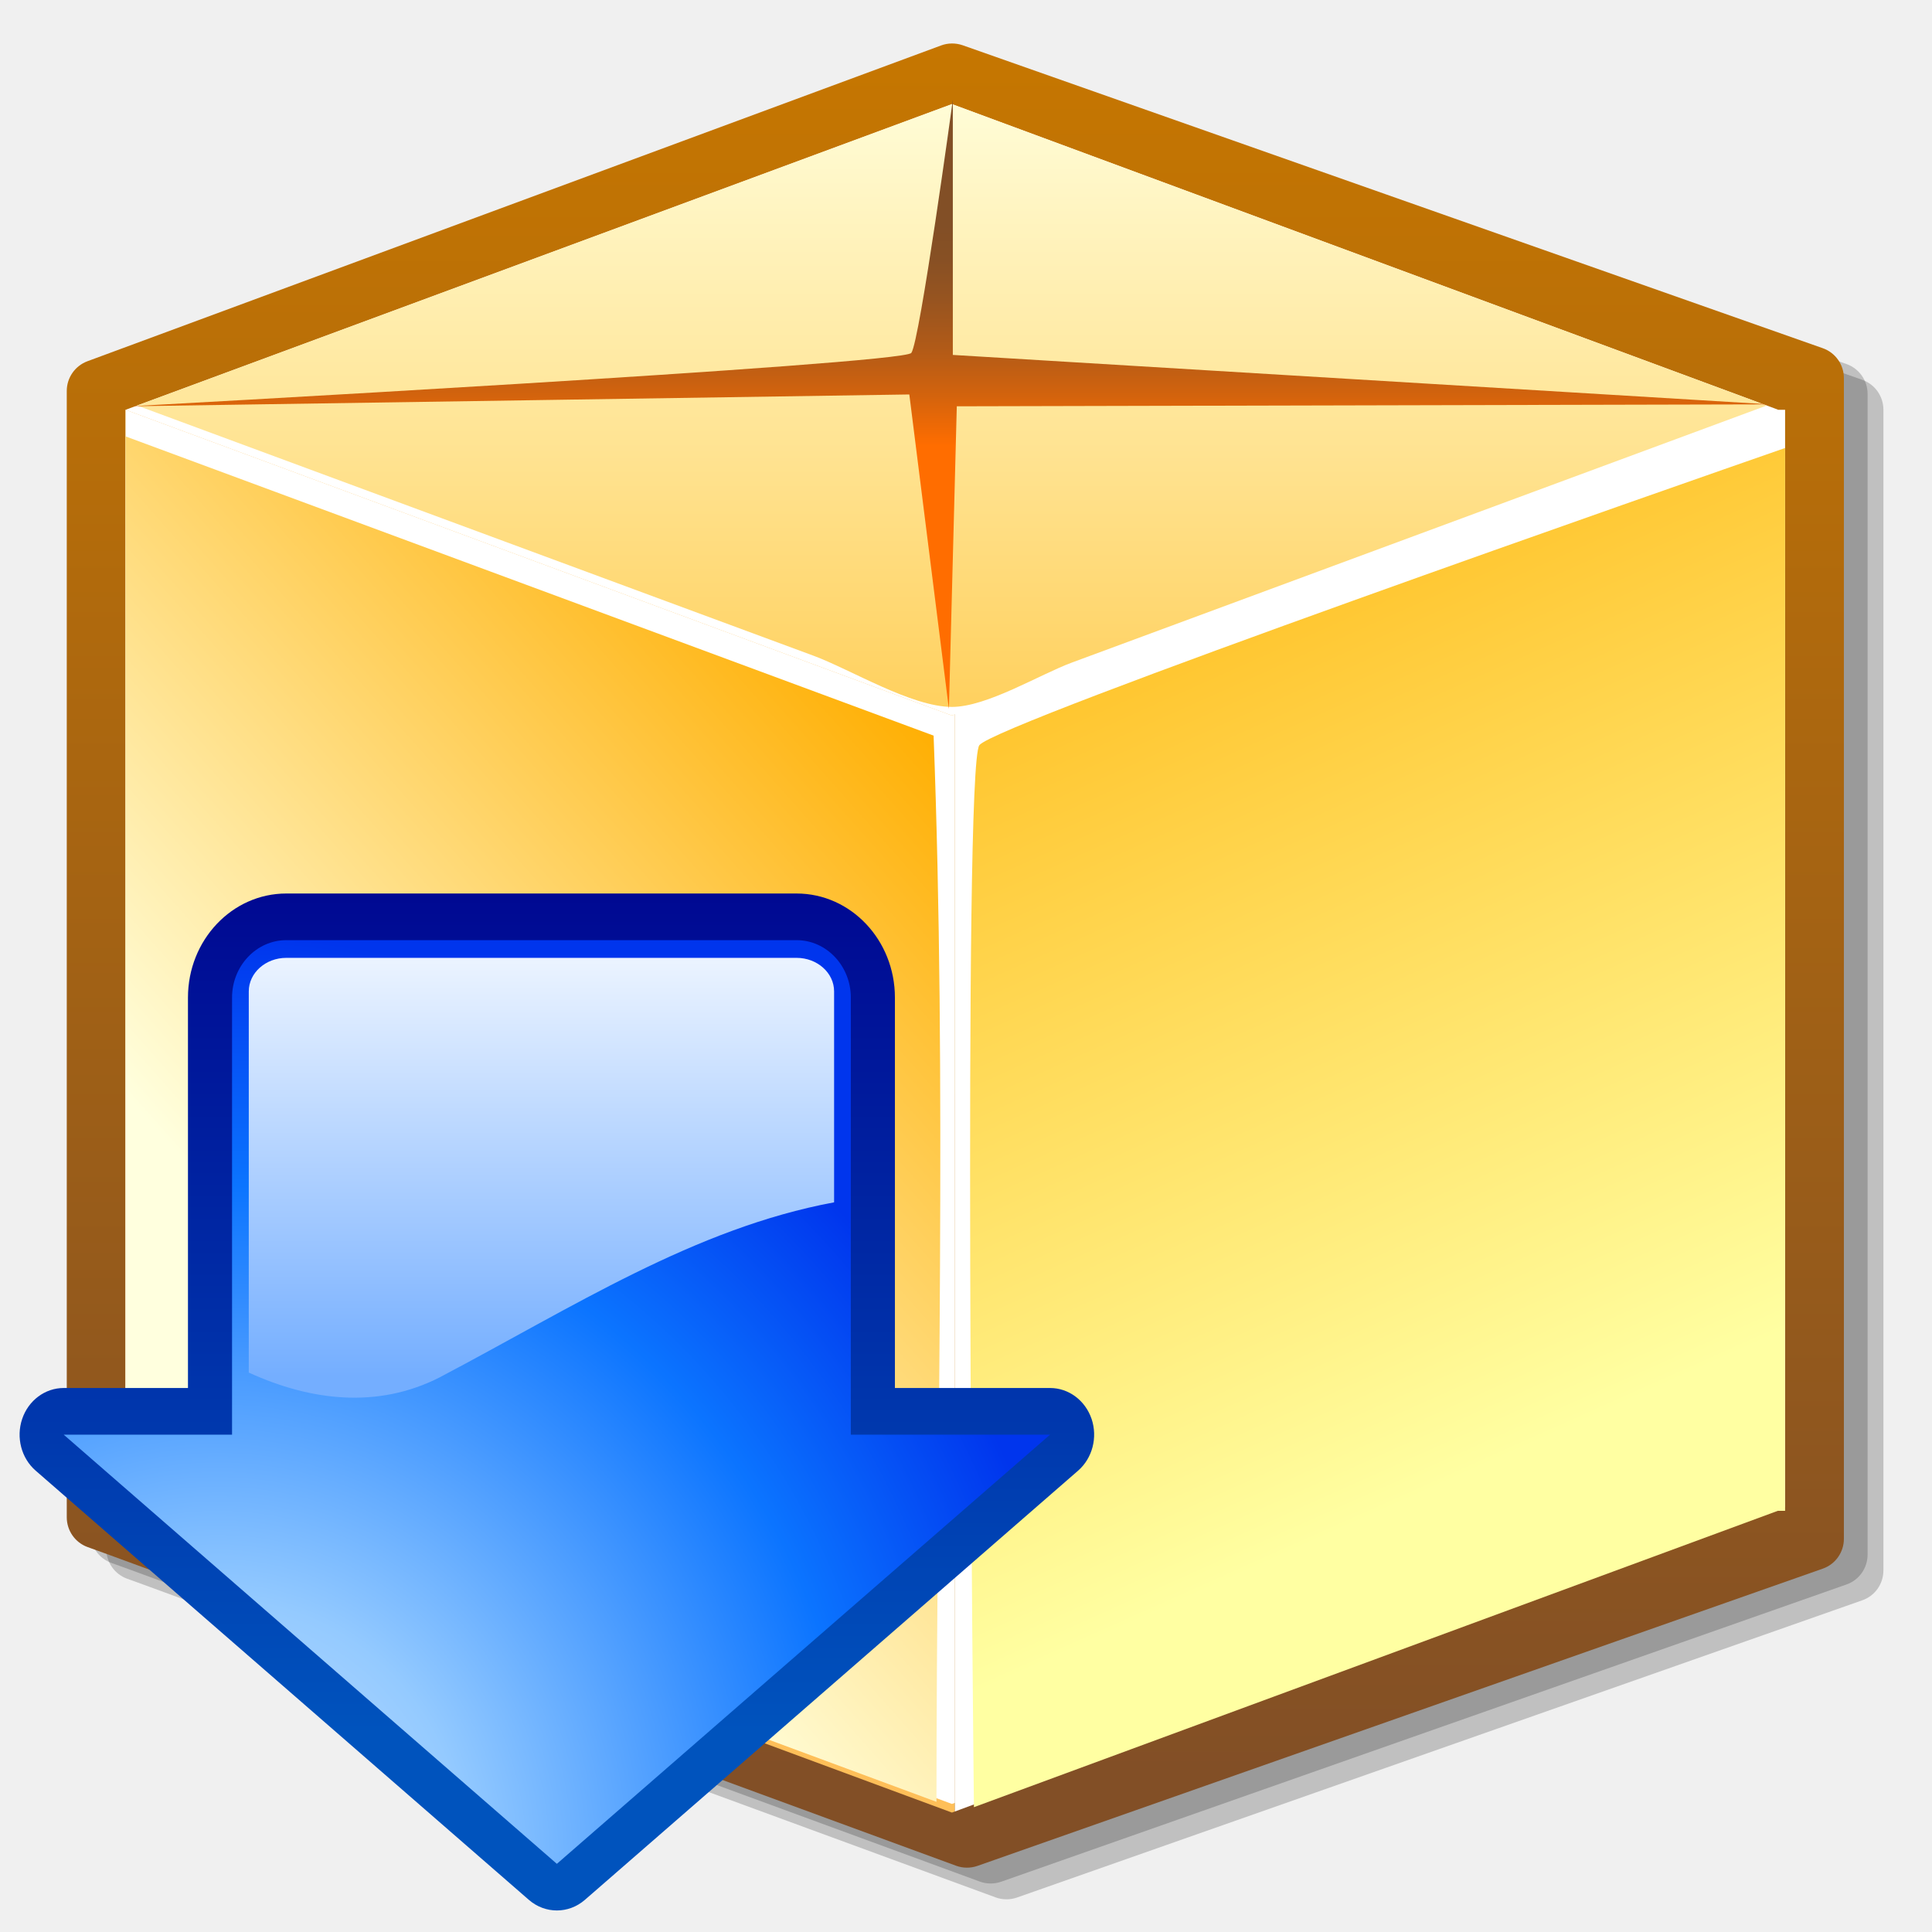
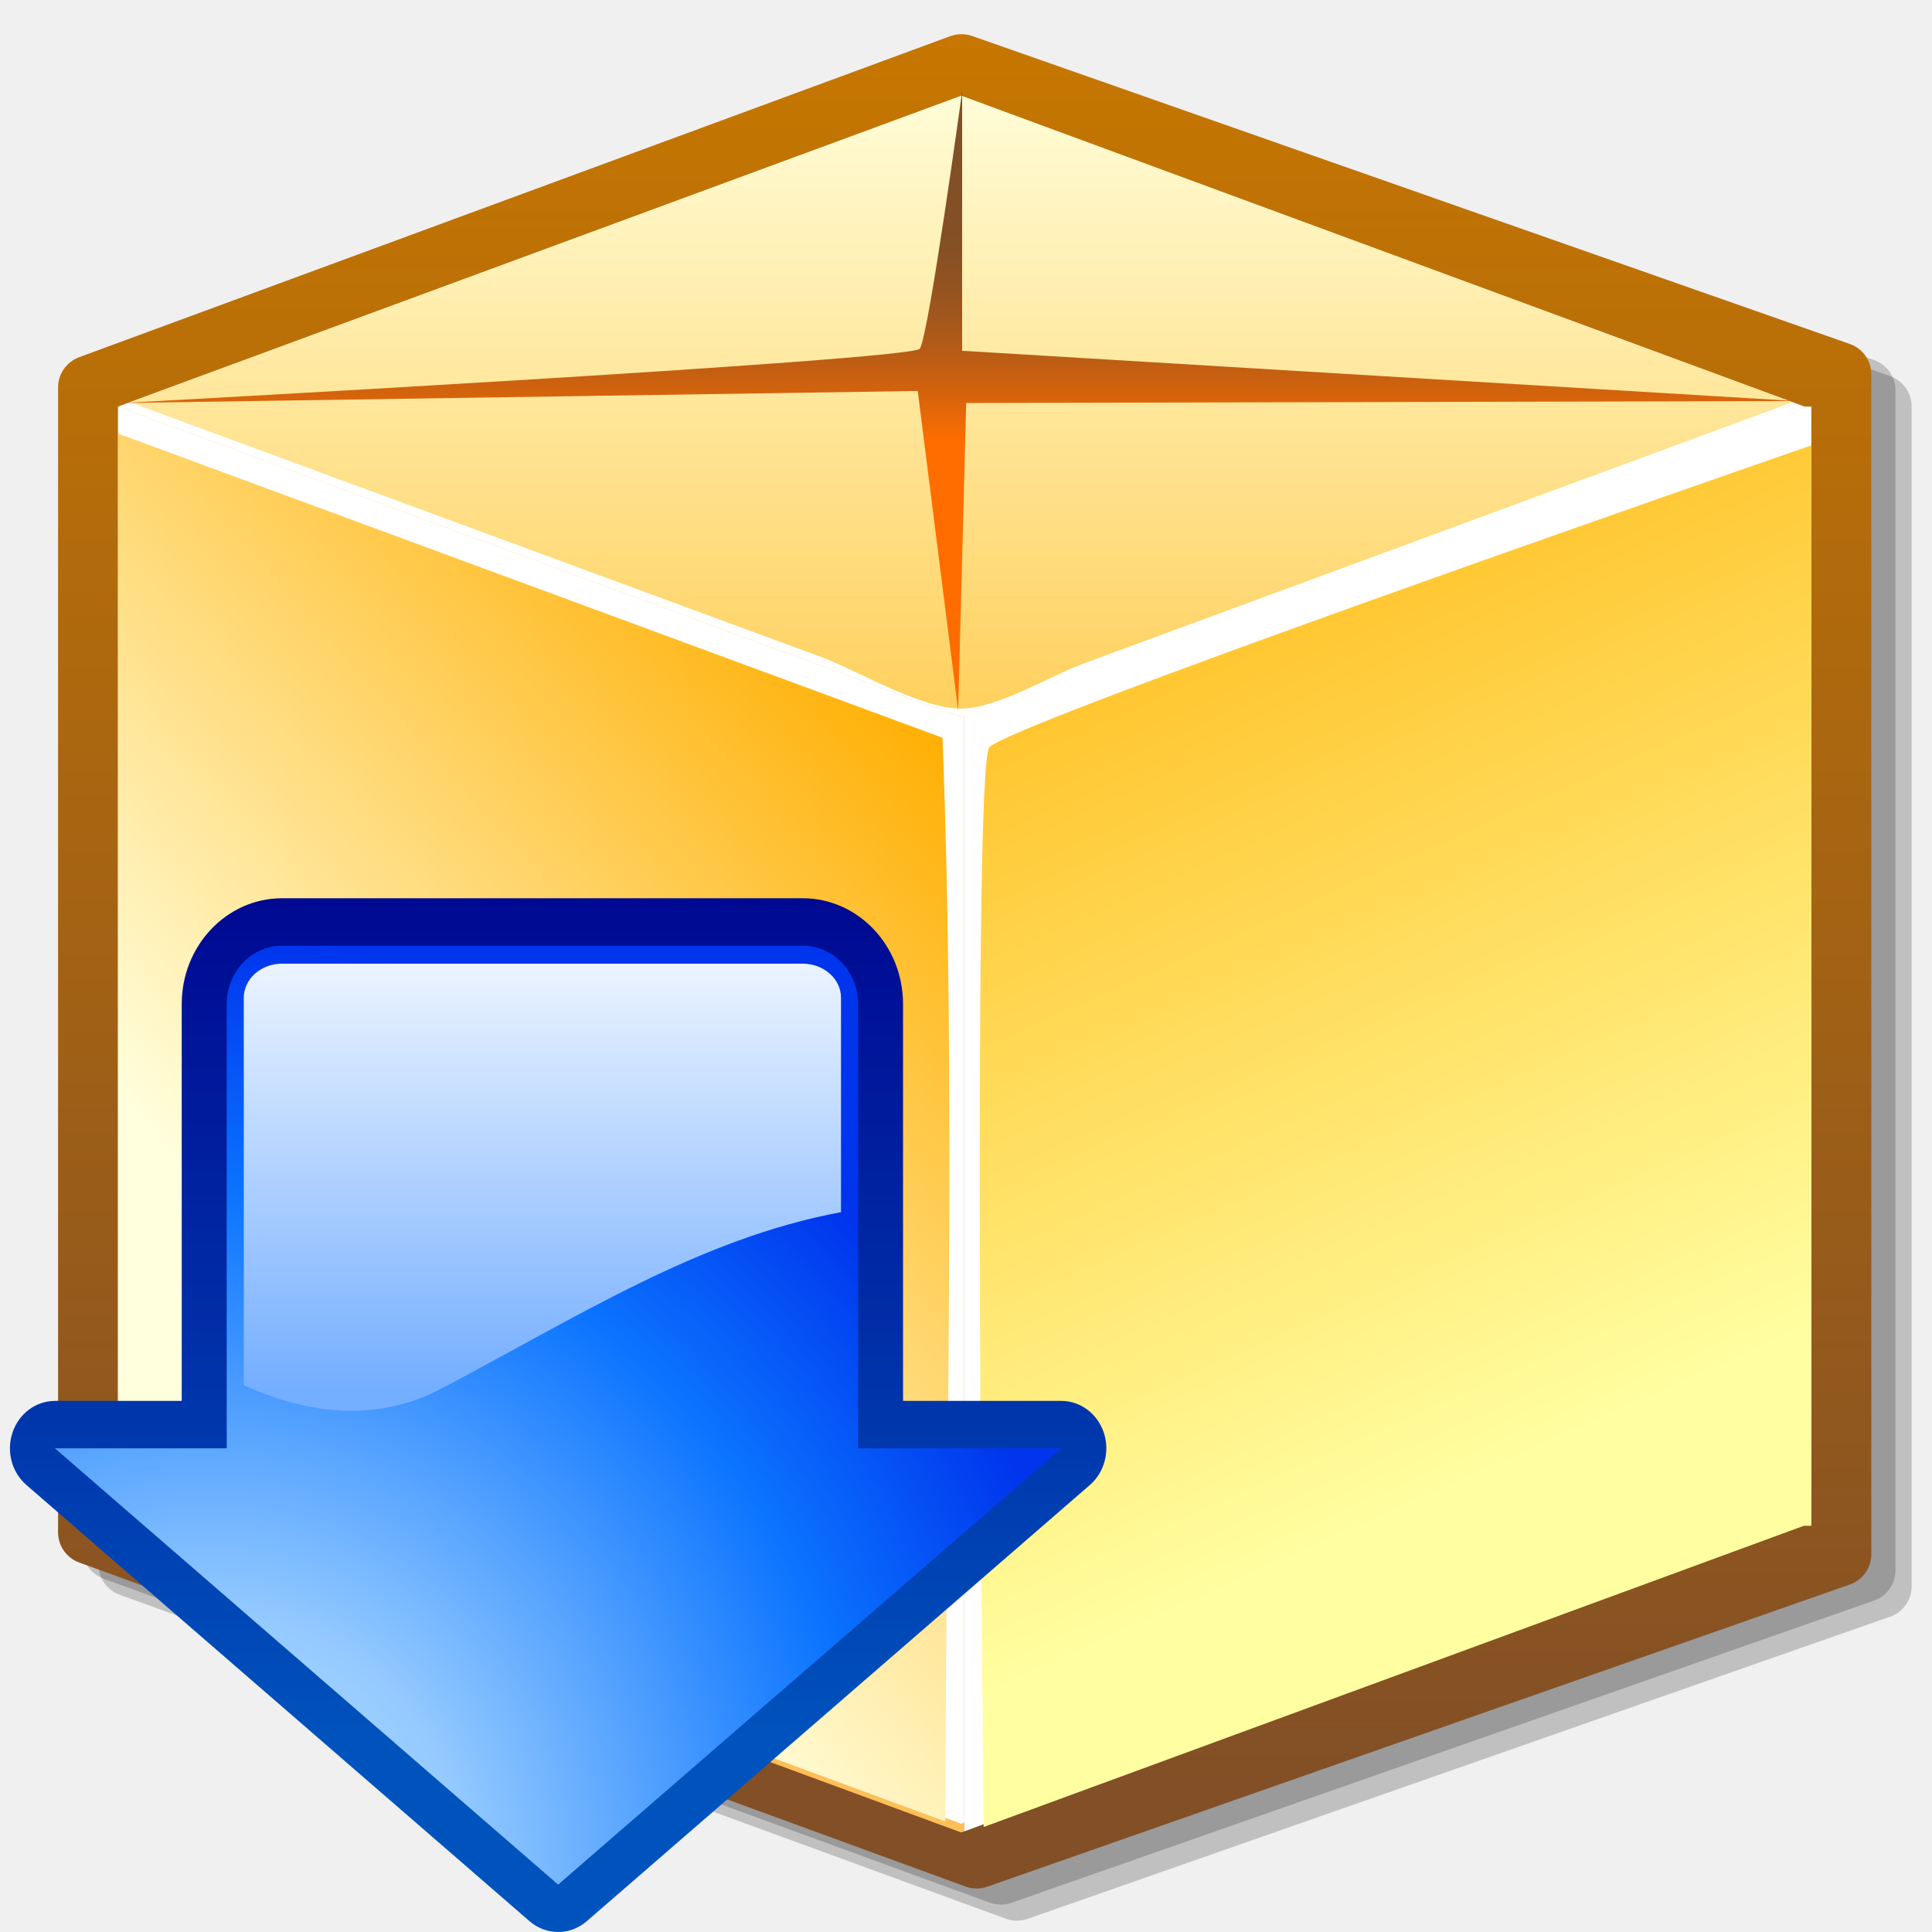
<svg xmlns="http://www.w3.org/2000/svg" width="128" height="128" viewBox="0 0 128 128" id="svg2" version="1.1">
  <defs id="defs4">
    <linearGradient id="XMLID_6_" y2="1.83" gradientUnits="userSpaceOnUse" x2="24" y1="43.646" x1="24" gradientTransform="matrix(2.613556,0,0,2.613556,0.652436,0.6524418)">
      <stop stop-color="#824F26" offset=".006" id="stop7" />
      <stop stop-color="#C77700" offset="1" id="stop9" />
    </linearGradient>
    <linearGradient id="XMLID_7_" y2="2.921" gradientUnits="userSpaceOnUse" x2="23.92" y1="29.357" x1="23.92" gradientTransform="matrix(2.613556,0,0,2.613556,0.652436,0.6524418)">
      <stop stop-color="#FFAE00" offset="0" id="stop12" />
      <stop stop-color="#FFFFDE" offset="1" id="stop14" />
    </linearGradient>
    <linearGradient id="XMLID_8_" y2="32.399" gradientUnits="userSpaceOnUse" x2="8.855" y1="18.899" x1="24.042" gradientTransform="matrix(2.613556,0,0,2.613556,0.652436,0.6524418)">
      <stop stop-color="#FFAE00" offset="0" id="stop17" />
      <stop stop-color="#FFFFDE" offset="1" id="stop19" />
    </linearGradient>
    <linearGradient id="XMLID_9_" y2="9.008" gradientUnits="userSpaceOnUse" x2="25.52" y1="35.867" x1="37.541" gradientTransform="matrix(2.613556,0,0,2.613556,0.652436,0.6524418)">
      <stop stop-color="#FFFFA2" offset=".006" id="stop22" />
      <stop stop-color="#FFAE00" offset="1" id="stop24" />
    </linearGradient>
    <linearGradient id="XMLID_10_" y2="6.671" gradientUnits="userSpaceOnUse" x2="23.871" y1="11.92" x1="23.871" gradientTransform="matrix(2.613556,0,0,2.613556,0.652436,0.6524418)">
      <stop stop-color="#FF6D00" offset="0" id="stop27" />
      <stop stop-color="#D3630D" offset=".226" id="stop29" />
      <stop stop-color="#B05A18" offset=".45" id="stop31" />
      <stop stop-color="#975420" offset=".659" id="stop33" />
      <stop stop-color="#875024" offset=".848" id="stop35" />
      <stop stop-color="#824F26" offset="1" id="stop37" />
    </linearGradient>
    <linearGradient id="XMLID_4_" y2="99.458" gradientUnits="userSpaceOnUse" x2="64" y1="-1.178" x1="64" gradientTransform="matrix(0.9504536,0,0,0.9504536,-165.7312,3.746642)">
      <stop style="stop-color:#00008d;" offset="0" id="stop5" />
      <stop style="stop-color:#0053bd;" offset="1" id="stop7-2" />
      <midPointStop style="stop-color:#00008D;" offset="0" />
      <midPointStop style="stop-color:#00008D;" offset="0.5" />
      <midPointStop style="stop-color:#0053BD;" offset="1" />
    </linearGradient>
    <radialGradient id="XMLID_5_" gradientUnits="userSpaceOnUse" cy="107.82" cx="27.576" gradientTransform="matrix(0.9504536,0,0,1.004154,-165.7312,3.229044)" r="115.48">
      <stop style="stop-color:#ffffff;" offset="0" id="stop12-0" />
      <stop style="stop-color:#ddeeff;" offset="0.057" id="stop14-2" />
      <stop style="stop-color:#b5daff;" offset="0.133" id="stop16" />
      <stop style="stop-color:#9dceff;" offset="0.193" id="stop18" />
      <stop style="stop-color:#94caff;" offset="0.23" id="stop20" />
      <stop style="stop-color:#0b74ff;" offset="0.596" id="stop22-8" />
      <stop style="stop-color:#0035ed;" offset="0.815" id="stop24-3" />
      <midPointStop style="stop-color:#FFFFFF;" offset="0" />
      <midPointStop style="stop-color:#FFFFFF;" offset="0.4" />
      <midPointStop style="stop-color:#94CAFF;" offset="0.23" />
      <midPointStop style="stop-color:#94CAFF;" offset="0.5" />
      <midPointStop style="stop-color:#0B74FF;" offset="0.596" />
      <midPointStop style="stop-color:#0B74FF;" offset="0.5" />
      <midPointStop style="stop-color:#0035ED;" offset="0.815" />
    </radialGradient>
    <linearGradient id="XMLID_6_-3" y2="61.277" gradientUnits="userSpaceOnUse" x2="62.342" y1="8.826" x1="62.342" gradientTransform="matrix(0.9504536,0,0,0.9504536,-165.7312,3.746642)">
      <stop style="stop-color:#ffffff;" offset="0" id="stop29-7" />
      <stop style="stop-color:#74aeff;" offset="1" id="stop31-0" />
      <midPointStop style="stop-color:#FFFFFF;" offset="0" />
      <midPointStop style="stop-color:#FFFFFF;" offset="0.5" />
      <midPointStop style="stop-color:#74AEFF;" offset="1" />
    </linearGradient>
  </defs>
-   <g id="g5122" transform="matrix(1.069593,0,0,1.069593,-4.495887,-4.478881)">
-     <path style="opacity:0.2" id="path39" d="M 64.946,8.964 12.068,28.523 c -0.768,0.285 -1.281,1.019 -1.281,1.84 l 0,69.769 c 0,0.826 0.517,1.566 1.294,1.845 l 1.129,0.408 52.663,19.33 c 0.426,0.157 0.896,0.159 1.328,0.008 l 52.355,-18.41 c 0.787,-0.274 1.309,-1.017 1.309,-1.848 l 0,-71.899 c 0,-0.831 -0.523,-1.573 -1.307,-1.85 L 66.276,8.95 c -0.429,-0.149 -0.902,-0.146 -1.33,0.013 z" />
-     <path style="opacity:0.2" id="path41" d="M 63.966,7.983 11.088,27.543 c -0.768,0.285 -1.281,1.019 -1.281,1.84 l 0,69.769 c 0,0.826 0.517,1.566 1.294,1.845 l 1.129,0.408 52.663,19.33 c 0.426,0.157 0.896,0.159 1.328,0.008 L 118.576,102.333 c 0.787,-0.274 1.309,-1.017 1.309,-1.848 l 0,-71.899 c 0,-0.831 -0.523,-1.573 -1.307,-1.85 L 65.299,7.97 c -0.431,-0.149 -0.904,-0.146 -1.333,0.013 z" />
-     <path style="fill:url(#XMLID_6_)" id="path43" d="M 62.497,7.003 9.62,26.563 c -0.768,0.285 -1.281,1.019 -1.281,1.84 l 0,69.769 c 0,0.826 0.517,1.566 1.294,1.845 l 1.129,0.408 52.663,19.33 c 0.429,0.157 0.896,0.159 1.328,0.008 l 52.355,-18.41 c 0.787,-0.274 1.309,-1.017 1.309,-1.848 l 0,-71.899 c 0,-0.831 -0.523,-1.573 -1.307,-1.85 L 63.83,6.99 C 63.396,6.841 62.926,6.844 62.497,7.003 Z" />
-     <polygon transform="matrix(2.613556,0,0,2.613556,0.652436,0.6524418)" style="fill:#febf59" id="polygon45" points="23.989,11.065 4.334,11.065 4.334,37.07 4.349,37.07 23.92,44.311 23.989,44.285 " />
-     <polygon transform="matrix(2.613556,0,0,2.613556,0.652436,0.6524418)" style="fill:#ffffff" id="polygon47" points="23.989,11.065 23.989,44.285 23.92,44.311 43.491,37.07 43.666,37.07 43.666,11.065 " />
-     <polygon transform="matrix(2.613556,0,0,2.613556,0.652436,0.6524418)" style="fill:#ffffff" id="polygon49" points="43.506,11.065 23.92,3.82 4.334,11.065 23.92,18.311 " />
-     <path style="fill:#ffffff" id="path51" d="m 11.98,29.571 m 51.189,18.938 -51.189,-18.938 0,67.435 0.039,0 51.15,18.92 0.18,-0.065 0,-67.417 -0.18,0.065 z" />
-     <path style="fill:url(#XMLID_7_)" id="path53" d="M 63.169,10.636 12.698,29.307 c 8.29,3.066 16.583,6.134 24.876,9.202 5.671,2.099 11.343,4.195 17.014,6.293 2.31,0.855 6.071,3.173 8.58,3.173 2.172,0 5.431,-2.007 7.43,-2.747 6.056,-2.24 12.111,-4.48 18.164,-6.719 8.293,-3.066 16.583,-6.134 24.876,-9.202 L 63.169,10.636 Z" />
-     <path style="fill:url(#XMLID_8_)" id="path55" d="m 11.98,31.218 0,65.99 0.039,0 50.191,18.588 C 62.22,93.909 62.845,71.171 62.032,49.753 45.347,43.577 28.662,37.399 11.98,31.218 Z" />
-     <path style="fill:url(#XMLID_9_)" id="path57" d="m 64.53,116.127 49.791,-18.355 0.455,0 0,-65.835 C 109.008,33.944 65.842,49.003 64.865,50.347 63.84,51.747 64.499,113.315 64.53,116.127 Z" />
-     <path style="fill:url(#XMLID_10_)" id="path59" d="m 63.469,29.355 50.35,-0.12 -50.596,-3.063 0,-15.804 c 0,0 -2.041,14.973 -2.572,15.681 -0.531,0.708 -48.393,3.306 -48.393,3.306 l 48.27,-0.734 2.452,19.479 0.489,-18.744 z" />
-   </g>
-   <polyline points="0 48 0 0 48 0 48 48" id="polyline61" style="fill:none" transform="matrix(2.613556,0,0,2.613556,0.652436,0.6524418)" />
-   <g id="g5105" transform="matrix(0.6487784,0,0,0.6487784,104.9525,50.99141)">
-     <path id="path9" d="m -50.299,66.301 c -0.646,-1.892 -2.338,-3.156 -4.239,-3.156 l -15.844,0 0,-39.868 c 0,-5.87 -4.496,-10.629 -10.043,-10.629 l -52.106,0 c -5.548,0 -10.044,4.759 -10.044,10.629 l 0,39.868 -12.69,0 c -1.901,0 -3.598,1.263 -4.239,3.156 -0.641,1.894 -0.09,4.011 1.378,5.286 l 50.363,43.828 c 1.662,1.445 4.059,1.445 5.722,0 l 50.365,-43.828 c 1.464,-1.277 2.015,-3.392 1.378,-5.286 z" style="fill:url(#XMLID_4_)" />
-     <path id="path26" d="m -74.883,67.909 0,-44.631 c 0,-3.234 -2.487,-5.865 -5.542,-5.865 l -52.106,0 c -3.057,0 -5.542,2.631 -5.542,5.865 l 0,44.631 -17.193,0 50.363,43.828 50.365,-43.828 -20.345,0 z" style="fill:url(#XMLID_5_)" />
-     <path id="path33" d="m -116.869,62.058 c 13.686,-7.209 26.014,-15.218 40.277,-17.873 l 0,-21.542 c 0,-1.888 -1.719,-3.424 -3.833,-3.424 l -52.106,0 c -2.114,0 -3.833,1.536 -3.833,3.424 l 0,38.928 c 6.297,2.878 13.138,3.725 19.495,0.488 z" style="fill:url(#XMLID_6_-3)" />
+   <g id="g4364" transform="matrix(1.020321,0,0,1.016511,-0.6656943,-0.6632124)">
+     <g transform="matrix(1.069593,0,0,1.069593,-4.495887,-4.478881)" id="g5122">
+       <path d="M 64.946,8.964 12.068,28.523 c -0.768,0.285 -1.281,1.019 -1.281,1.84 l 0,69.769 c 0,0.826 0.517,1.566 1.294,1.845 l 1.129,0.408 52.663,19.33 c 0.426,0.157 0.896,0.159 1.328,0.008 l 52.355,-18.41 c 0.787,-0.274 1.309,-1.017 1.309,-1.848 l 0,-71.899 c 0,-0.831 -0.523,-1.573 -1.307,-1.85 L 66.276,8.95 c -0.429,-0.149 -0.902,-0.146 -1.33,0.013 z" id="path39" style="opacity:0.2" />
+       <path d="M 63.966,7.983 11.088,27.543 c -0.768,0.285 -1.281,1.019 -1.281,1.84 l 0,69.769 c 0,0.826 0.517,1.566 1.294,1.845 l 1.129,0.408 52.663,19.33 c 0.426,0.157 0.896,0.159 1.328,0.008 L 118.576,102.333 c 0.787,-0.274 1.309,-1.017 1.309,-1.848 l 0,-71.899 c 0,-0.831 -0.523,-1.573 -1.307,-1.85 L 65.299,7.97 c -0.431,-0.149 -0.904,-0.146 -1.333,0.013 z" id="path41" style="opacity:0.2" />
+       <path d="M 62.497,7.003 9.62,26.563 c -0.768,0.285 -1.281,1.019 -1.281,1.84 l 0,69.769 c 0,0.826 0.517,1.566 1.294,1.845 l 1.129,0.408 52.663,19.33 c 0.429,0.157 0.896,0.159 1.328,0.008 l 52.355,-18.41 c 0.787,-0.274 1.309,-1.017 1.309,-1.848 l 0,-71.899 c 0,-0.831 -0.523,-1.573 -1.307,-1.85 L 63.83,6.99 C 63.396,6.841 62.926,6.844 62.497,7.003 Z" id="path43" style="fill:url(#XMLID_6_)" />
+       <polygon points="23.989,44.285 23.989,11.065 4.334,11.065 4.334,37.07 4.349,37.07 23.92,44.311 " id="polygon45" style="fill:#febf59" transform="matrix(2.613556,0,0,2.613556,0.652436,0.6524418)" />
+       <polygon points="43.666,11.065 23.989,11.065 23.989,44.285 23.92,44.311 43.491,37.07 43.666,37.07 " id="polygon47" style="fill:#ffffff" transform="matrix(2.613556,0,0,2.613556,0.652436,0.6524418)" />
+       <polygon points="23.92,3.82 4.334,11.065 23.92,18.311 43.506,11.065 " id="polygon49" style="fill:#ffffff" transform="matrix(2.613556,0,0,2.613556,0.652436,0.6524418)" />
+       <path d="m 11.98,29.571 m 51.189,18.938 -51.189,-18.938 0,67.435 0.039,0 51.15,18.92 0.18,-0.065 0,-67.417 -0.18,0.065 z" id="path51" style="fill:#ffffff" />
+       <path d="M 63.169,10.636 12.698,29.307 c 8.29,3.066 16.583,6.134 24.876,9.202 5.671,2.099 11.343,4.195 17.014,6.293 2.31,0.855 6.071,3.173 8.58,3.173 2.172,0 5.431,-2.007 7.43,-2.747 6.056,-2.24 12.111,-4.48 18.164,-6.719 8.293,-3.066 16.583,-6.134 24.876,-9.202 L 63.169,10.636 Z" id="path53" style="fill:url(#XMLID_7_)" />
+       <path d="m 11.98,31.218 0,65.99 0.039,0 50.191,18.588 C 62.22,93.909 62.845,71.171 62.032,49.753 45.347,43.577 28.662,37.399 11.98,31.218 Z" id="path55" style="fill:url(#XMLID_8_)" />
+       <path d="m 64.53,116.127 49.791,-18.355 0.455,0 0,-65.835 C 109.008,33.944 65.842,49.003 64.865,50.347 63.84,51.747 64.499,113.315 64.53,116.127 Z" id="path57" style="fill:url(#XMLID_9_)" />
+       <path d="m 63.469,29.355 50.35,-0.12 -50.596,-3.063 0,-15.804 c 0,0 -2.041,14.973 -2.572,15.681 -0.531,0.708 -48.393,3.306 -48.393,3.306 l 48.27,-0.734 2.452,19.479 0.489,-18.744 z" id="path59" style="fill:url(#XMLID_10_)" />
+     </g>
+     <polyline transform="matrix(2.613556,0,0,2.613556,0.652436,0.6524418)" style="fill:none" id="polyline61" points="0 48 0 0 48 0 48 48" />
+     <g transform="matrix(0.6487784,0,0,0.6487784,104.9525,50.99141)" id="g5105">
+       <path style="fill:url(#XMLID_4_)" d="m -50.299,66.301 c -0.646,-1.892 -2.338,-3.156 -4.239,-3.156 l -15.844,0 0,-39.868 c 0,-5.87 -4.496,-10.629 -10.043,-10.629 l -52.106,0 c -5.548,0 -10.044,4.759 -10.044,10.629 l 0,39.868 -12.69,0 c -1.901,0 -3.598,1.263 -4.239,3.156 -0.641,1.894 -0.09,4.011 1.378,5.286 l 50.363,43.828 c 1.662,1.445 4.059,1.445 5.722,0 l 50.365,-43.828 c 1.464,-1.277 2.015,-3.392 1.378,-5.286 z" id="path9" />
+       <path style="fill:url(#XMLID_5_)" d="m -74.883,67.909 0,-44.631 c 0,-3.234 -2.487,-5.865 -5.542,-5.865 l -52.106,0 c -3.057,0 -5.542,2.631 -5.542,5.865 l 0,44.631 -17.193,0 50.363,43.828 50.365,-43.828 -20.345,0 z" id="path26" />
+       <path style="fill:url(#XMLID_6_-3)" d="m -116.869,62.058 c 13.686,-7.209 26.014,-15.218 40.277,-17.873 l 0,-21.542 c 0,-1.888 -1.719,-3.424 -3.833,-3.424 l -52.106,0 c -2.114,0 -3.833,1.536 -3.833,3.424 l 0,38.928 c 6.297,2.878 13.138,3.725 19.495,0.488 z" id="path33" />
+     </g>
  </g>
</svg>
